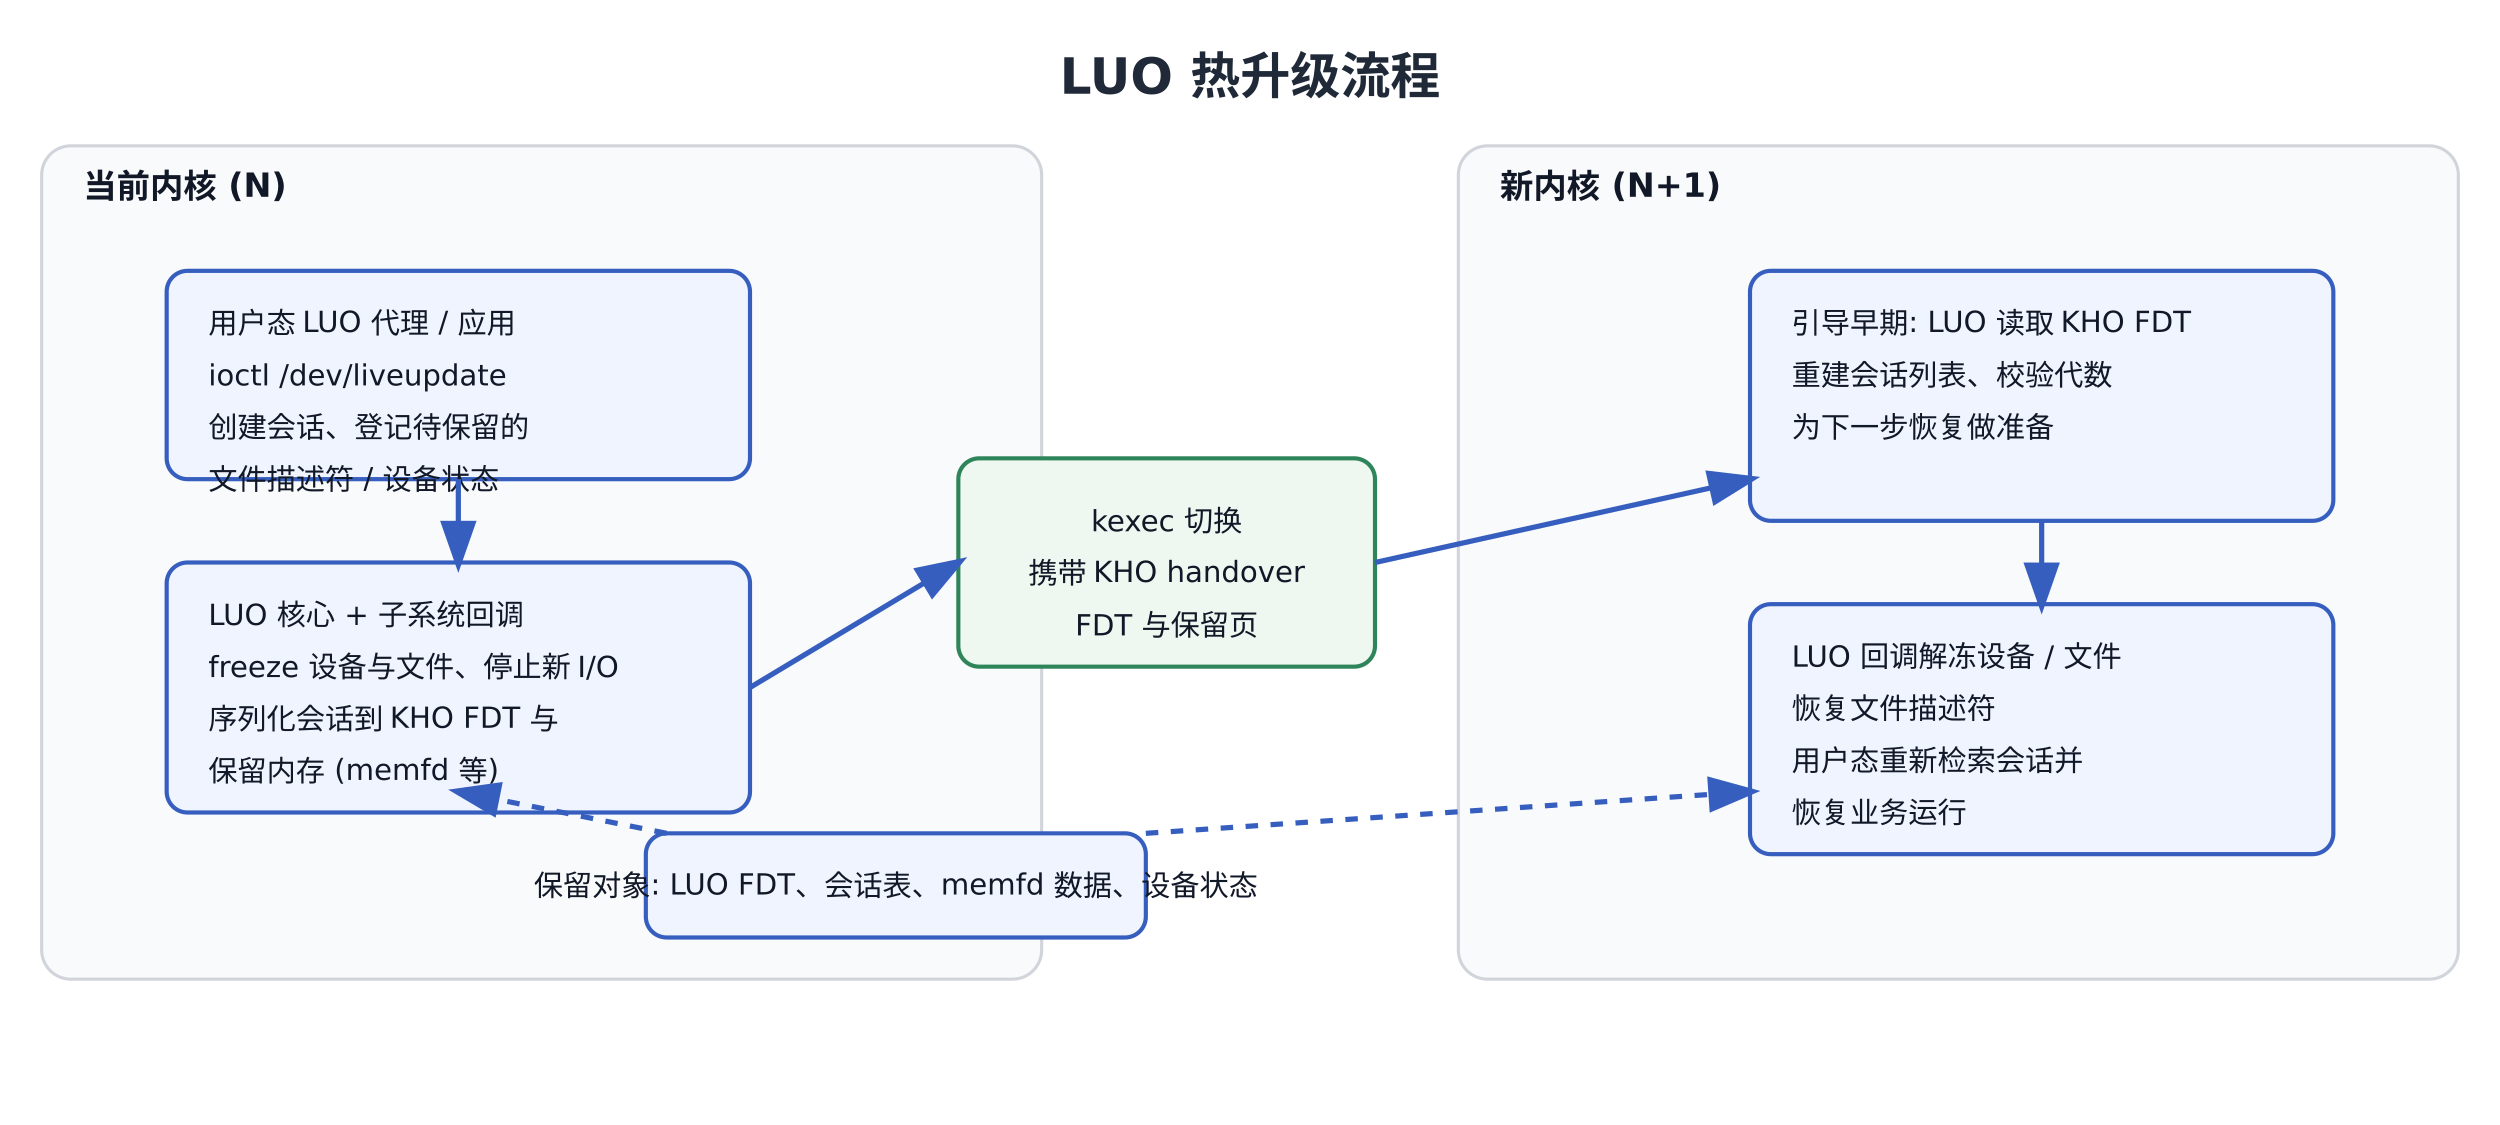
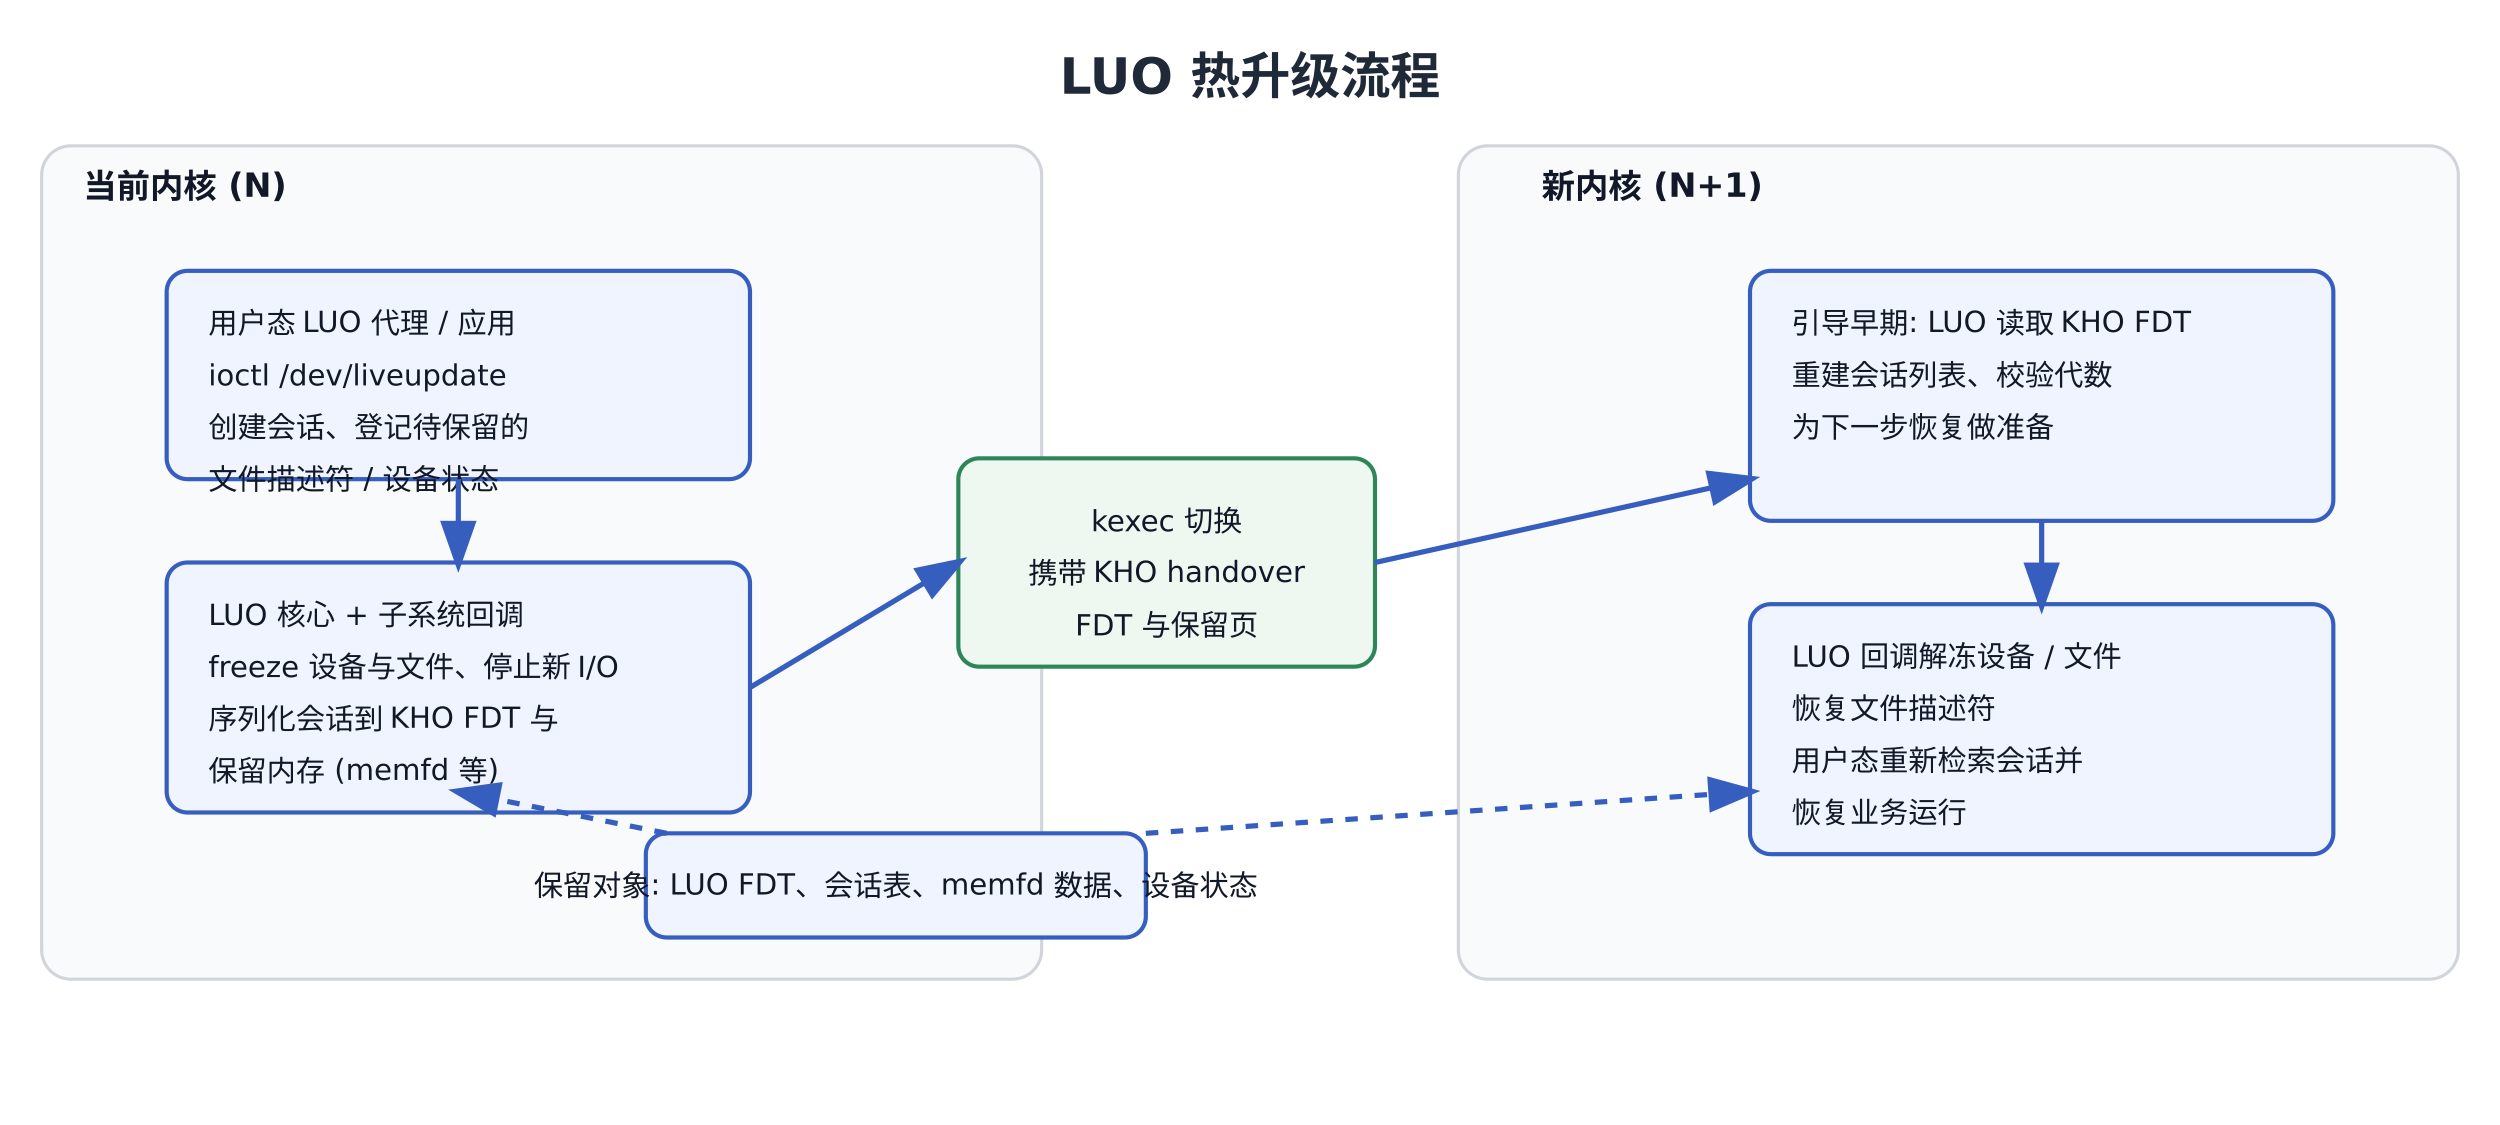
<svg xmlns="http://www.w3.org/2000/svg" width="1200" height="540" viewBox="0 0 1200 540">
  <defs>
    <style>
      .title { font: 700 24px "DejaVu Sans", Arial, sans-serif; fill: #1f2937; }
      .label { font: 600 16px "DejaVu Sans", Arial, sans-serif; fill: #111827; }
      .text { font: 14px "DejaVu Sans", Arial, sans-serif; fill: #111827; }
      .box { fill: #f0f4ff; stroke: #365ebf; stroke-width: 2; rx: 10; ry: 10; }
      .box2 { fill: #eef7f0; stroke: #2f855a; stroke-width: 2; rx: 10; ry: 10; }
      .area { fill: #f9fafb; stroke: #d1d5db; stroke-width: 1.5; }
      .arrow { stroke: #365ebf; stroke-width: 2.5; fill: none; marker-end: url(#arrowhead); }
      .dashed { stroke-dasharray: 6 6; }
    </style>
    <marker id="arrowhead" markerWidth="10" markerHeight="7" refX="8" refY="3.5" orient="auto" fill="#365ebf">
      <polygon points="0 0, 10 3.5, 0 7" />
    </marker>
  </defs>
  <rect class="area" x="20" y="70" width="480" height="400" rx="14" ry="14" />
  <rect class="area" x="700" y="70" width="480" height="400" rx="14" ry="14" />
  <text class="label" x="40" y="95">当前内核 (N)</text>
-   <text class="label" x="720" y="95">新内核 (N+1)</text>
+   <text class="label" x="740" y="95">新内核 (N+1)</text>
  <text class="title" x="600" y="45" text-anchor="middle">LUO 热升级流程</text>
  <rect class="box" x="80" y="130" width="280" height="100" />
  <text class="text" x="100" y="160">用户态 LUO 代理 / 应用</text>
  <text class="text" x="100" y="185">ioctl /dev/liveupdate</text>
  <text class="text" x="100" y="210">创建会话、登记待保留的</text>
  <text class="text" x="100" y="235">文件描述符 / 设备状态</text>
  <rect class="box" x="80" y="270" width="280" height="120" />
  <text class="text" x="100" y="300">LUO 核心 + 子系统回调</text>
  <text class="text" x="100" y="325">freeze 设备与文件、停止新 I/O</text>
  <text class="text" x="100" y="350">序列化会话到 KHO FDT 与</text>
  <text class="text" x="100" y="375">保留内存 (memfd 等)</text>
  <rect class="box2" x="460" y="220" width="200" height="100" rx="14" ry="14" />
  <text class="text" x="560" y="255" text-anchor="middle">kexec 切换</text>
  <text class="text" x="560" y="280" text-anchor="middle">携带 KHO handover</text>
  <text class="text" x="560" y="305" text-anchor="middle">FDT 与保留页</text>
  <rect class="box" x="840" y="130" width="280" height="120" />
  <text class="text" x="860" y="160">引导早期: LUO 读取 KHO FDT</text>
  <text class="text" x="860" y="185">重建会话列表、校验代数</text>
  <text class="text" x="860" y="210">为下一步恢复做准备</text>
  <rect class="box" x="840" y="290" width="280" height="120" />
  <text class="text" x="860" y="320">LUO 回调解冻设备 / 文件</text>
  <text class="text" x="860" y="345">恢复文件描述符</text>
  <text class="text" x="860" y="370">用户态重新检索会话并</text>
  <text class="text" x="860" y="395">恢复业务运行</text>
  <path class="arrow" d="M220 230 L220 270" />
  <path class="arrow" d="M360 330 L460 270" />
  <path class="arrow" d="M660 270 L840 230" />
  <path class="arrow" d="M980 250 L980 290" />
  <rect class="box" x="310" y="400" width="240" height="50" />
  <text class="text" x="430" y="430" text-anchor="middle">保留对象: LUO FDT、会话表、memfd 数据、设备状态</text>
  <path class="arrow dashed" d="M320 400 L220 380" />
  <path class="arrow dashed" d="M550 400 L840 380" />
</svg>
